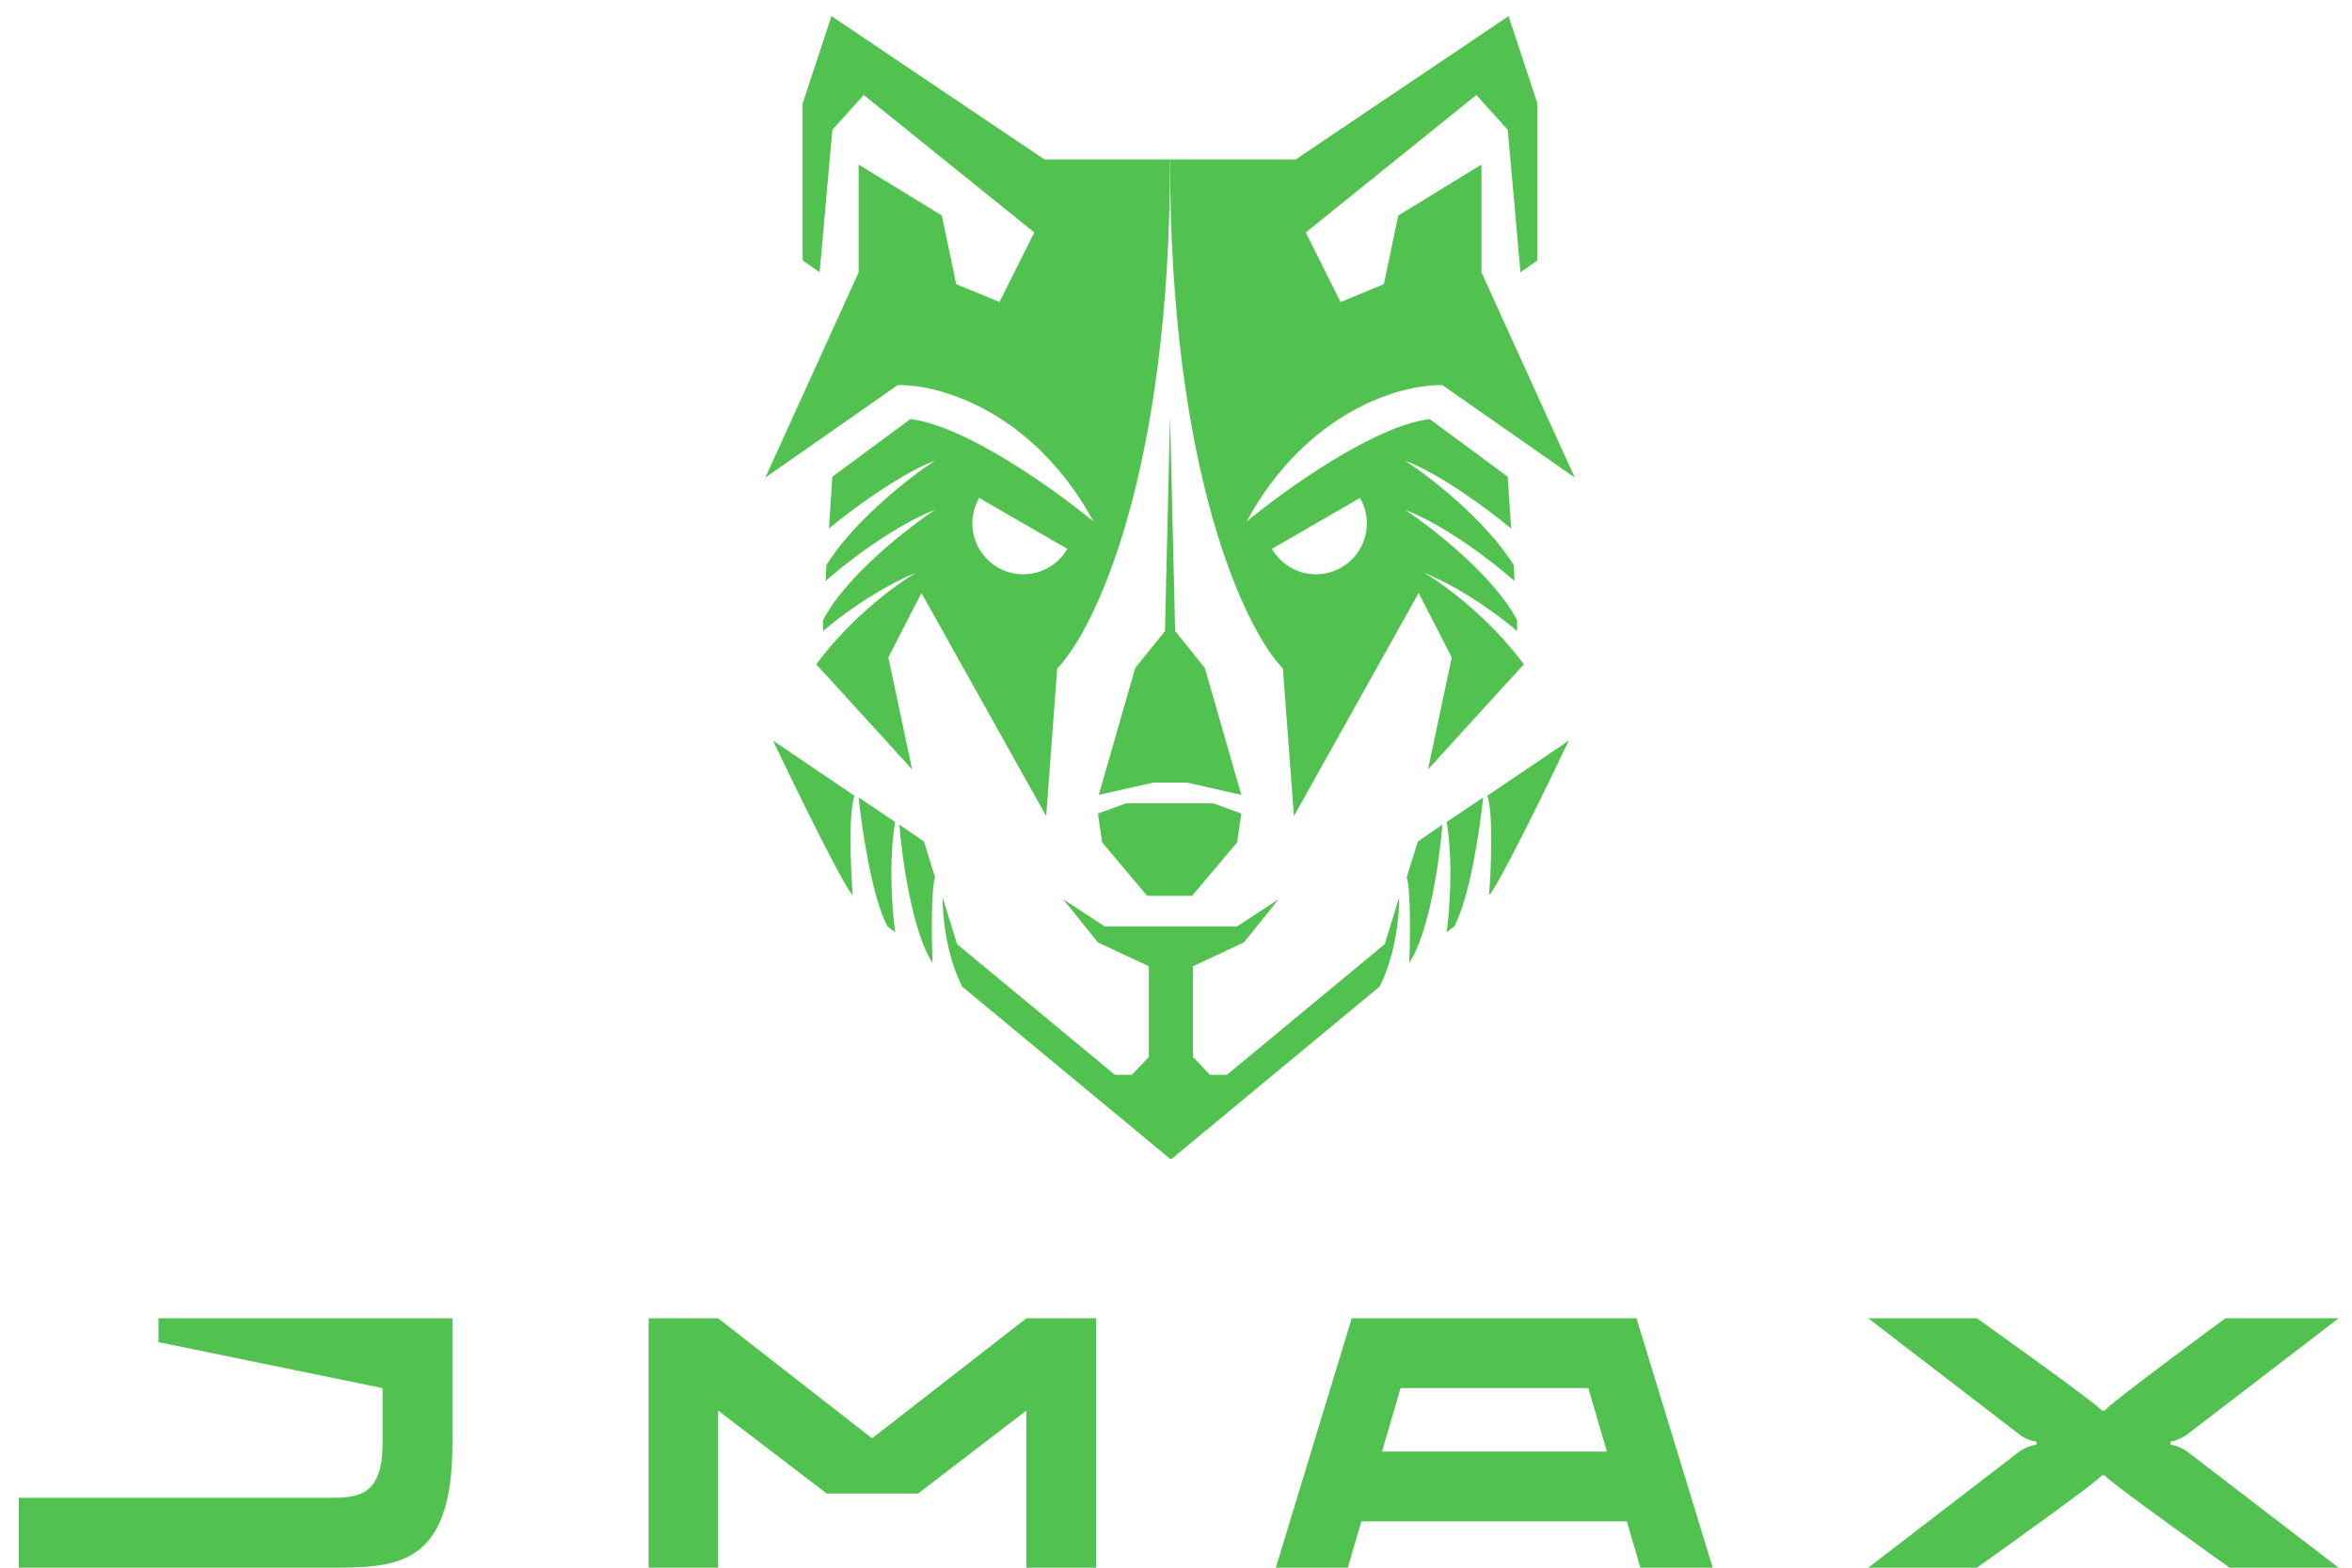
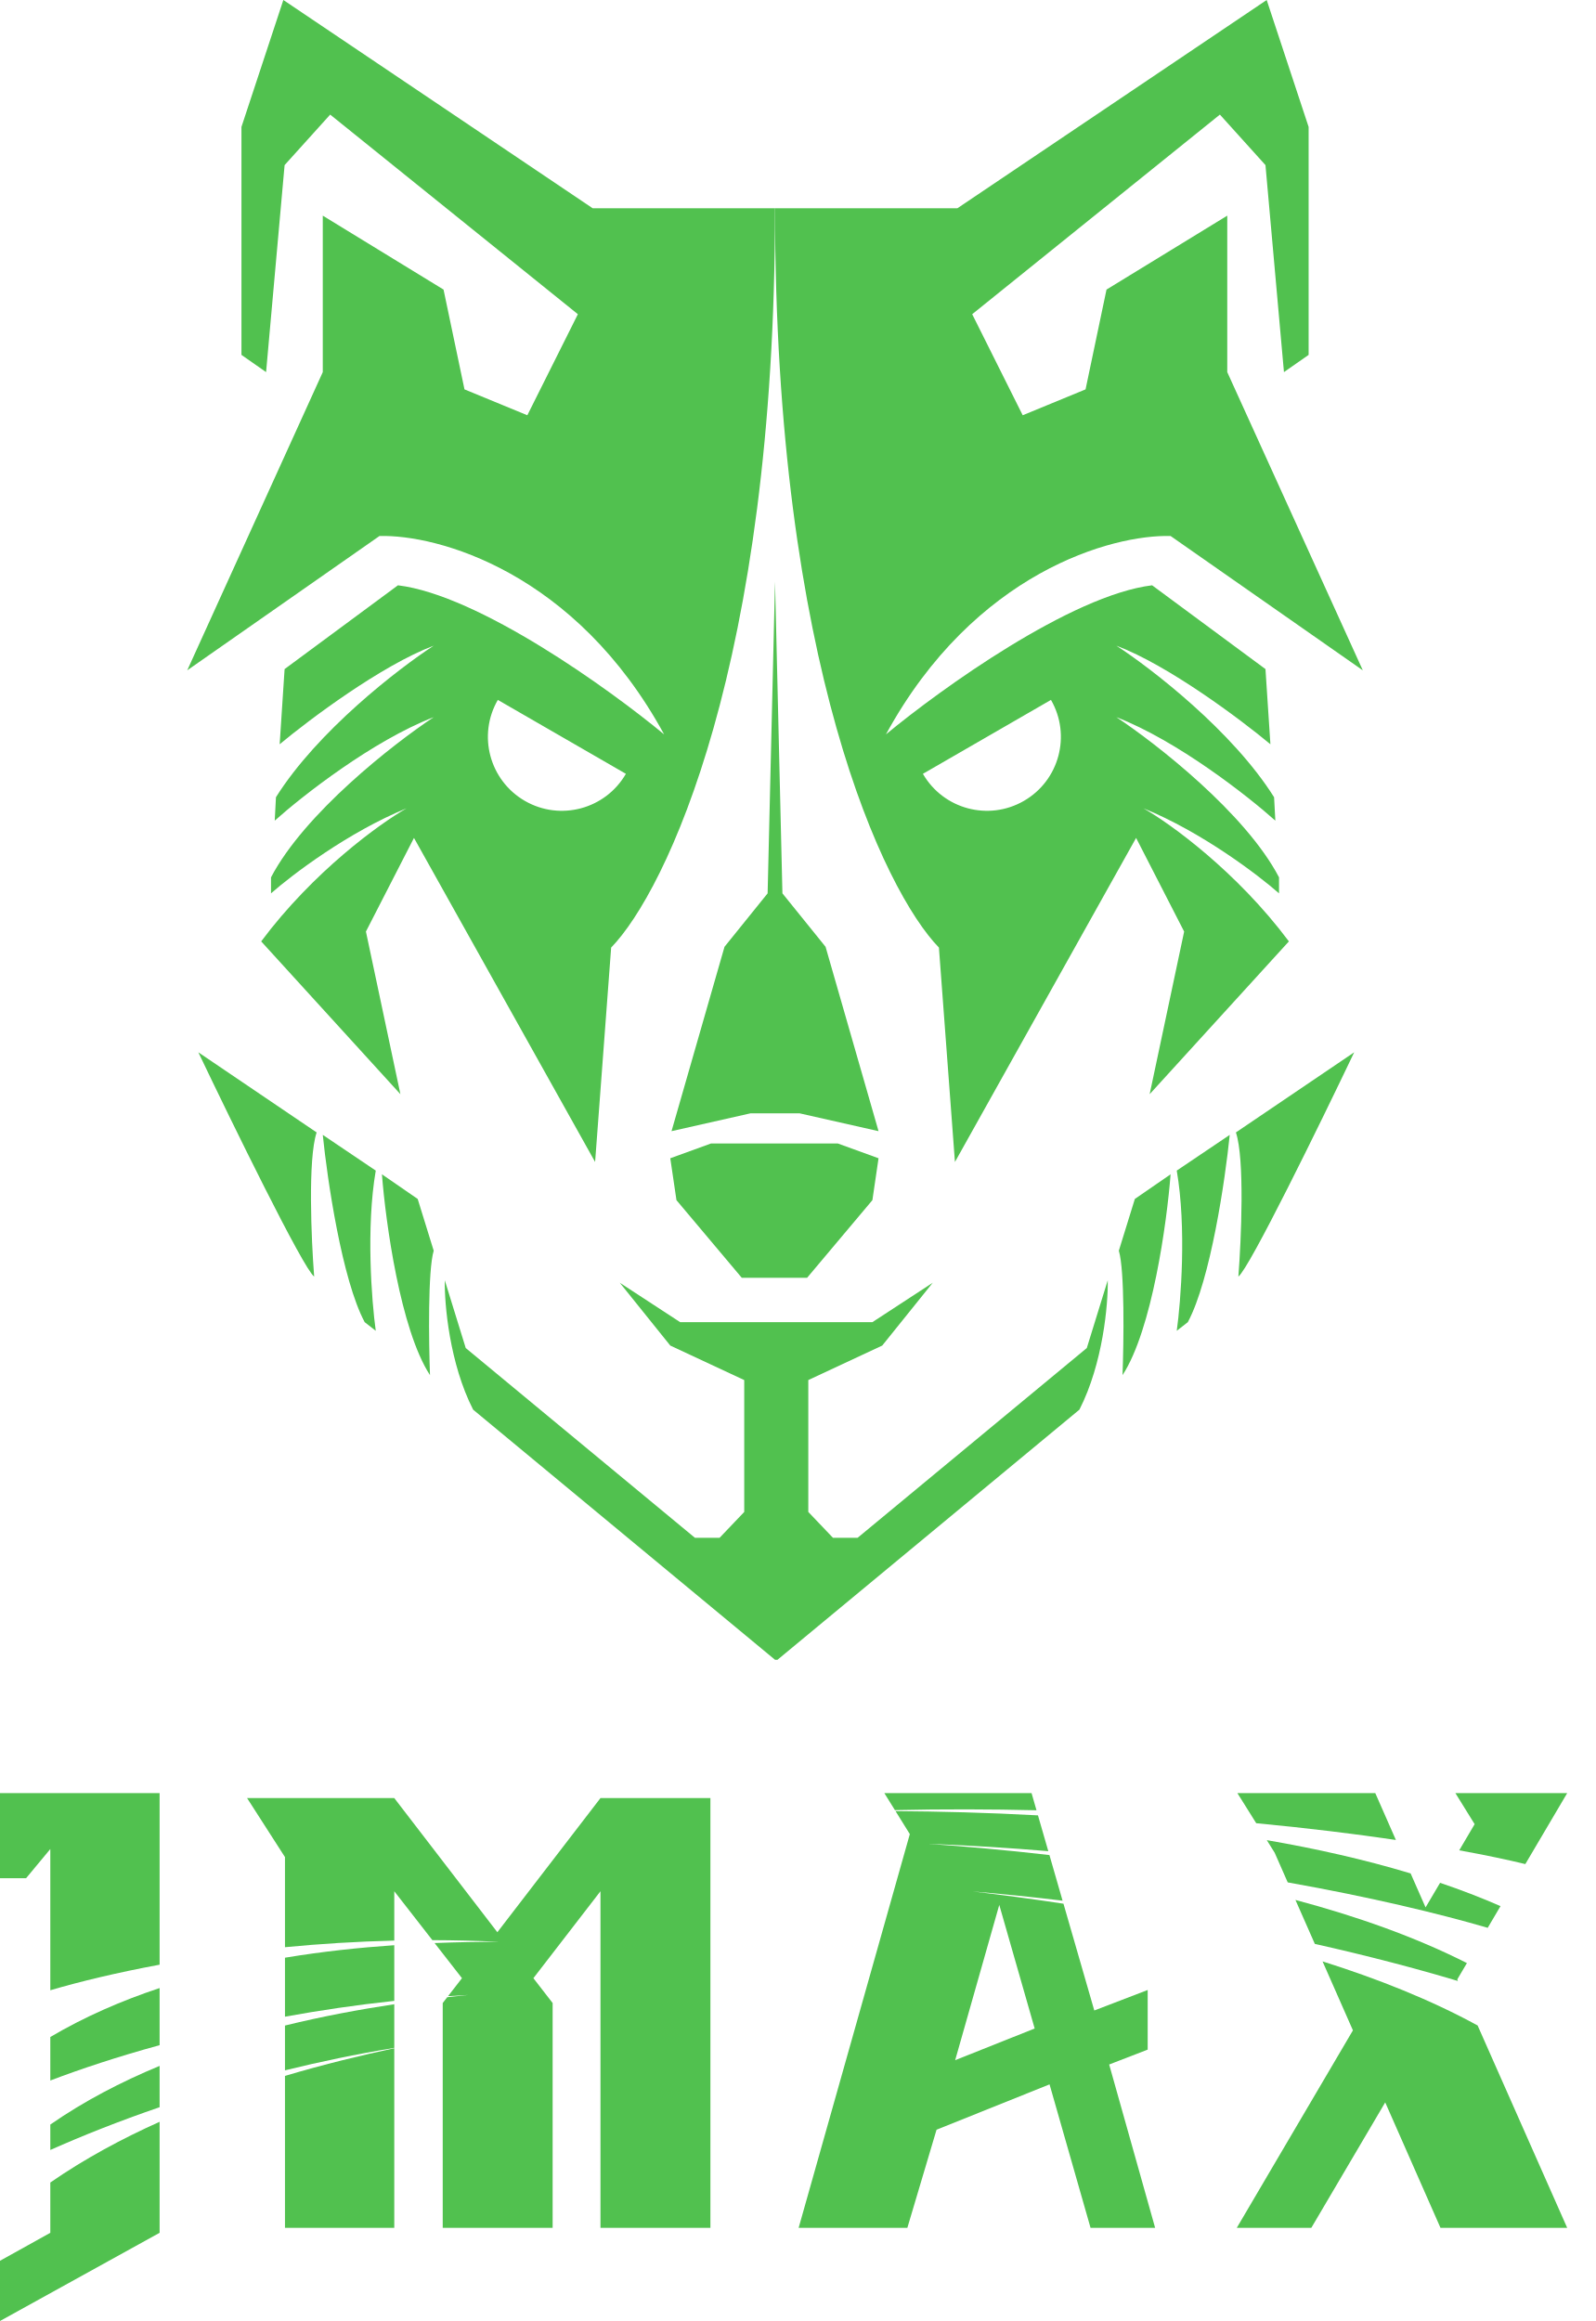
- <svg xmlns="http://www.w3.org/2000/svg" width="132" height="88" viewBox="0 0 132 88" fill="none">
-   <path d="M8.894 74H25.394V81C25.394 88 22.254 88 18.394 88H1.054V84.08H18.394C20.094 84.08 21.474 84 21.474 81V77.92L8.894 75.34V74ZM57.603 74H61.523V88H57.603V79.18L51.523 83.84H46.403L40.303 79.18V88H36.403V74H40.303L48.943 80.74L57.603 74ZM92.063 88L91.303 85.4H76.403L75.643 88H71.603L75.863 74H91.843L96.123 88H92.063ZM77.563 81.48H90.183L89.143 77.92H78.603L77.563 81.48ZM121.811 80.92V81.1C122.031 81.1 122.491 81.3 122.671 81.42L131.251 88H125.131C125.131 88 118.131 83.02 118.131 82.82H117.951C117.951 83.02 110.951 88 110.951 88H104.851L113.411 81.42C113.591 81.3 114.071 81.1 114.291 81.1V80.92C114.071 80.92 113.591 80.72 113.411 80.58L104.851 74H110.951C110.951 74 117.951 78.98 117.951 79.18H118.131C118.131 78.98 124.891 74 124.891 74H131.251L122.671 80.58C122.491 80.7 122.031 80.92 121.811 80.92Z" fill="#51C14F" />
-   <path fill-rule="evenodd" clip-rule="evenodd" d="M65.666 8.952H58.619L46.666 0.905L45.047 5.81V14.619L46 15.286L46.714 7.286L48.476 5.333L58.047 13.048L56.095 16.952L53.666 15.952L52.857 12.095L48.19 9.238V15.286L42.952 26.809L50.381 21.619C52.619 21.556 57.952 23 61.381 29.286C59.254 27.524 54.219 23.905 51.095 23.524L46.714 26.762L46.524 29.667C47.666 28.714 50.457 26.619 52.476 25.857C51.111 26.746 47.981 29.162 46.381 31.714L46.333 32.619C47.397 31.667 50.114 29.533 52.476 28.619C50.92 29.651 47.486 32.333 46.19 34.809V35.429C47 34.714 49.181 33.057 51.428 32.143C50.397 32.73 47.828 34.581 45.809 37.286L51.19 43.191L49.857 36.905L51.714 33.286L58.714 45.809L59.333 37.524C61.444 35.349 65.666 26.59 65.666 8.952ZM59.903 30.81C59.114 32.176 57.366 32.644 56 31.855C54.633 31.066 54.165 29.319 54.954 27.952L59.903 30.81Z" fill="#51C14F" />
-   <path fill-rule="evenodd" clip-rule="evenodd" d="M65.666 8.952C65.666 26.59 69.889 35.349 72 37.524L72.619 45.809L79.619 33.286L81.476 36.905L80.143 43.191L85.524 37.286C83.504 34.581 80.936 32.73 79.904 32.143C82.152 33.057 84.333 34.714 85.143 35.429V34.809C83.847 32.333 80.412 29.651 78.857 28.619C81.219 29.533 83.936 31.667 85 32.619L84.952 31.714C83.352 29.162 80.222 26.746 78.857 25.857C80.876 26.619 83.666 28.714 84.809 29.667L84.619 26.762L80.238 23.524C77.114 23.905 72.079 27.524 69.952 29.286C73.381 23 78.714 21.556 80.952 21.619L88.381 26.809L83.143 15.286V9.238L78.476 12.095L77.666 15.952L75.238 16.952L73.285 13.048L82.857 5.333L84.619 7.286L85.333 15.286L86.285 14.619V5.81L84.666 0.905L72.714 8.952H65.666ZM75.284 31.855C76.65 31.066 77.118 29.319 76.329 27.952L71.381 30.81C72.17 32.176 73.917 32.644 75.284 31.855Z" fill="#51C14F" />
-   <path d="M65.381 35.428L65.666 23.381L65.952 35.428L67.619 37.494L69.666 44.619L66.619 43.931H64.714L61.666 44.619L63.714 37.494L65.381 35.428Z" fill="#51C14F" />
-   <path d="M69.666 45.667L68.095 45.095H63.19L61.619 45.667L61.857 47.286L64.381 50.286H66.904L69.428 47.286L69.666 45.667Z" fill="#51C14F" />
-   <path d="M50.476 46.286L51.857 47.238L52.476 49.238C52.247 50 52.285 52.762 52.333 54.048C51.19 52.295 50.619 48.143 50.476 46.286Z" fill="#51C14F" />
-   <path d="M50.238 46.143L48.19 44.762C48.365 46.492 48.933 50.362 49.809 52L50.238 52.333C50.079 51.191 49.857 48.352 50.238 46.143Z" fill="#51C14F" />
-   <path d="M43.381 41.572L47.952 44.667C47.609 45.695 47.746 48.809 47.857 50.238C47.438 49.933 44.698 44.333 43.381 41.572Z" fill="#51C14F" />
-   <path d="M71.762 50.476L69.428 52L62 52L59.666 50.476L61.619 52.905L64.476 54.238V59.333L63.524 60.333H62.571L53.714 53L52.904 50.381C52.889 51.302 53.086 53.59 54 55.381L65.666 65.048L65.762 65.048L77.428 55.381C78.343 53.59 78.539 51.302 78.524 50.381L77.714 53L68.857 60.333H67.904L66.952 59.333V54.238L69.809 52.905L71.762 50.476Z" fill="#51C14F" />
-   <path d="M80.952 46.286L79.571 47.238L78.952 49.238C79.181 50 79.143 52.762 79.095 54.048C80.238 52.295 80.809 48.143 80.952 46.286Z" fill="#51C14F" />
-   <path d="M81.19 46.143L83.238 44.762C83.063 46.492 82.495 50.362 81.619 52L81.19 52.333C81.349 51.191 81.571 48.352 81.19 46.143Z" fill="#51C14F" />
-   <path d="M88.047 41.571L83.476 44.667C83.819 45.695 83.682 48.809 83.571 50.238C83.99 49.933 86.73 44.333 88.047 41.571Z" fill="#51C14F" />
+ <svg xmlns="http://www.w3.org/2000/svg" width="55" height="80" viewBox="0 0 55 80" fill="none">
+   <path fill-rule="evenodd" clip-rule="evenodd" d="M26.712 7.178H20.427L9.766 0L8.322 4.375V12.232L9.171 12.826L9.809 5.691L11.38 3.95L19.917 10.83L18.175 14.313L16.009 13.421L15.287 9.981L11.125 7.433V12.826L6.453 23.105L13.079 18.475C15.075 18.419 19.832 19.707 22.89 25.313C20.993 23.742 16.502 20.514 13.716 20.174L9.809 23.062L9.639 25.653C10.658 24.803 13.147 22.935 14.948 22.255C13.73 23.048 10.938 25.203 9.511 27.479L9.469 28.286C10.417 27.437 12.841 25.534 14.948 24.719C13.56 25.639 10.497 28.031 9.341 30.24V30.792C10.063 30.155 12.009 28.677 14.013 27.861C13.093 28.385 10.802 30.036 9.002 32.448L13.801 37.715L12.612 32.109L14.268 28.881L20.511 40.051L21.064 32.661C22.947 30.721 26.712 22.909 26.712 7.178ZM21.572 26.672C20.868 27.891 19.309 28.309 18.09 27.605C16.872 26.901 16.454 25.343 17.158 24.124L21.572 26.672Z" fill="#51C14F" />
+   <path fill-rule="evenodd" clip-rule="evenodd" d="M26.712 7.178C26.712 22.909 30.478 30.721 32.361 32.661L32.913 40.051L39.157 28.881L40.813 32.109L39.624 37.715L44.423 32.448C42.622 30.036 40.332 28.385 39.411 27.861C41.416 28.677 43.361 30.155 44.083 30.792V30.24C42.928 28.031 39.864 25.639 38.477 24.719C40.584 25.534 43.007 27.437 43.956 28.286L43.913 27.479C42.486 25.203 39.694 23.048 38.477 22.255C40.278 22.935 42.767 24.803 43.786 25.653L43.616 23.062L39.709 20.174C36.922 20.514 32.432 23.742 30.535 25.313C33.593 19.707 38.35 18.419 40.346 18.475L46.971 23.105L42.299 12.826V7.433L38.137 9.981L37.415 13.421L35.249 14.313L33.508 10.83L42.045 3.95L43.616 5.691L44.253 12.826L45.103 12.232V4.375L43.658 0L32.998 7.178H26.712ZM35.29 27.605C36.509 26.901 36.926 25.343 36.223 24.124L31.809 26.672C32.513 27.891 34.071 28.309 35.29 27.605Z" fill="#51C14F" />
+   <path d="M26.457 30.792L26.712 20.047L26.967 30.792L28.454 32.634L30.28 38.989L27.562 38.375H25.863L23.145 38.989L24.971 32.634L26.457 30.792Z" fill="#51C14F" />
+   <path d="M30.28 39.923L28.878 39.414H24.504L23.102 39.923L23.315 41.367L25.566 44.043H27.817L30.068 41.367L30.28 39.923Z" fill="#51C14F" />
+   <path d="M13.164 40.476L14.396 41.325L14.948 43.109C14.744 43.788 14.778 46.252 14.82 47.398C13.801 45.836 13.291 42.132 13.164 40.476Z" fill="#51C14F" />
+   <path d="M12.951 40.348L11.125 39.117C11.281 40.66 11.788 44.111 12.569 45.572L12.951 45.87C12.81 44.85 12.612 42.319 12.951 40.348Z" fill="#51C14F" />
+   <path d="M6.836 36.271L10.913 39.032C10.607 39.949 10.729 42.727 10.828 44.001C10.454 43.729 8.011 38.734 6.836 36.271Z" fill="#51C14F" />
+   <path d="M32.149 44.213L30.068 45.572L23.442 45.572L21.361 44.213L23.102 46.379L25.651 47.568V52.113L24.801 53.005H23.952L16.052 46.464L15.33 44.128C15.316 44.949 15.491 46.991 16.307 48.588L26.712 57.209L26.797 57.209L37.203 48.588C38.018 46.991 38.194 44.949 38.18 44.128L37.458 46.464L29.558 53.005H28.709L27.859 52.113V47.568L30.407 46.379L32.149 44.213Z" fill="#51C14F" />
+   <path d="M40.346 40.476L39.114 41.325L38.562 43.109C38.766 43.788 38.732 46.252 38.689 47.398C39.709 45.836 40.218 42.132 40.346 40.476Z" fill="#51C14F" />
+   <path d="M40.558 40.348L42.384 39.117C42.229 40.66 41.722 44.111 40.94 45.572L40.558 45.87C40.7 44.85 40.898 42.319 40.558 40.348Z" fill="#51C14F" />
+   <path d="M46.674 36.271L42.597 39.032C42.903 39.949 42.781 42.727 42.682 44.001C43.055 43.729 45.499 38.734 46.674 36.271Z" fill="#51C14F" />
+   <path d="M1.734 63.732L0.899 64.738H0V61.805H5.501V67.719C4.027 67.992 2.751 68.301 1.734 68.6V63.732Z" fill="#51C14F" />
+   <path d="M1.734 70.211C2.915 69.513 4.189 68.96 5.501 68.524V70.493C4.052 70.89 2.781 71.312 1.734 71.711V70.211Z" fill="#51C14F" />
+   <path d="M1.734 73.229V74.105C2.836 73.615 4.101 73.111 5.501 72.631V71.207C4.178 71.755 2.899 72.42 1.734 73.229Z" fill="#51C14F" />
+   <path d="M1.734 76.96V75.227C2.914 74.41 4.195 73.719 5.501 73.134V76.96L0 80V77.924L1.734 76.96Z" fill="#51C14F" />
+   <path d="M9.822 76.789V71.552C11.176 71.149 12.463 70.84 13.589 70.599V76.789H9.822Z" fill="#51C14F" />
+   <path d="M13.589 69.082V70.586C12.283 70.801 11.024 71.064 9.822 71.36V69.816C11.127 69.496 12.404 69.26 13.589 69.082Z" fill="#51C14F" />
+   <path d="M15.414 68.84C15.661 68.812 15.9 68.786 16.133 68.762C15.901 68.774 15.671 68.788 15.442 68.804L15.922 68.184L14.979 66.973C15.771 66.941 16.516 66.93 17.196 66.93C16.42 66.893 15.654 66.875 14.902 66.873L13.589 65.187V66.888C12.278 66.92 11.017 67 9.822 67.116V64.01L8.516 61.976H13.589L17.142 66.6L20.696 61.976H24.485V76.789H20.696V65.187L18.384 68.184L19.047 69.04V76.789H15.259V69.04L15.414 68.84Z" fill="#51C14F" />
+   <path d="M13.589 68.966C12.278 69.106 11.017 69.293 9.822 69.511V67.478C11.117 67.263 12.391 67.129 13.589 67.047V68.966Z" fill="#51C14F" />
+   <path fill-rule="evenodd" clip-rule="evenodd" d="M30.866 62.426L31.358 63.218L27.526 76.789H31.273L32.279 73.407L36.174 71.844L37.587 76.789H39.813L38.229 71.159L39.556 70.646V68.591L37.716 69.297L36.654 65.617C35.534 65.446 34.478 65.308 33.523 65.194C34.579 65.283 35.614 65.39 36.623 65.512L36.17 63.94C34.657 63.764 33.239 63.642 31.992 63.553C33.409 63.606 34.793 63.693 36.131 63.806L35.775 62.572C34.018 62.476 32.354 62.436 30.866 62.426ZM34.441 65.658L35.661 69.918L32.921 71.01L34.441 65.658Z" fill="#51C14F" />
+   <path d="M45.583 67.605L46.63 69.982L42.627 76.789H45.196L47.743 72.465L49.648 76.789H54.015L50.928 69.814C49.307 68.928 47.478 68.202 45.583 67.605Z" fill="#51C14F" />
+   <path d="M50.25 68.281C48.848 67.861 47.186 67.421 45.317 67.002L44.649 65.487C46.74 66.044 48.765 66.755 50.559 67.663L50.226 68.227L50.25 68.281Z" fill="#51C14F" />
+   <path d="M51.717 65.7L51.276 66.448C49.573 65.951 47.213 65.385 44.383 64.882L43.933 63.86L43.662 63.426C45.357 63.719 47.031 64.094 48.619 64.573L49.134 65.744L49.634 64.897C50.352 65.14 51.048 65.407 51.717 65.7Z" fill="#51C14F" />
+   <path d="M30.844 62.391C32.517 62.353 34.15 62.358 35.724 62.396L35.554 61.805H30.48L30.844 62.391Z" fill="#51C14F" />
+   <path d="M48.111 63.42C46.697 63.211 45.077 63.011 43.297 62.842L42.648 61.805H47.401L48.111 63.42Z" fill="#51C14F" />
+   <path d="M50.294 63.777C51.195 63.94 51.961 64.102 52.572 64.251L54.015 61.805H50.162L50.825 62.875L50.294 63.777Z" fill="#51C14F" />
</svg>
